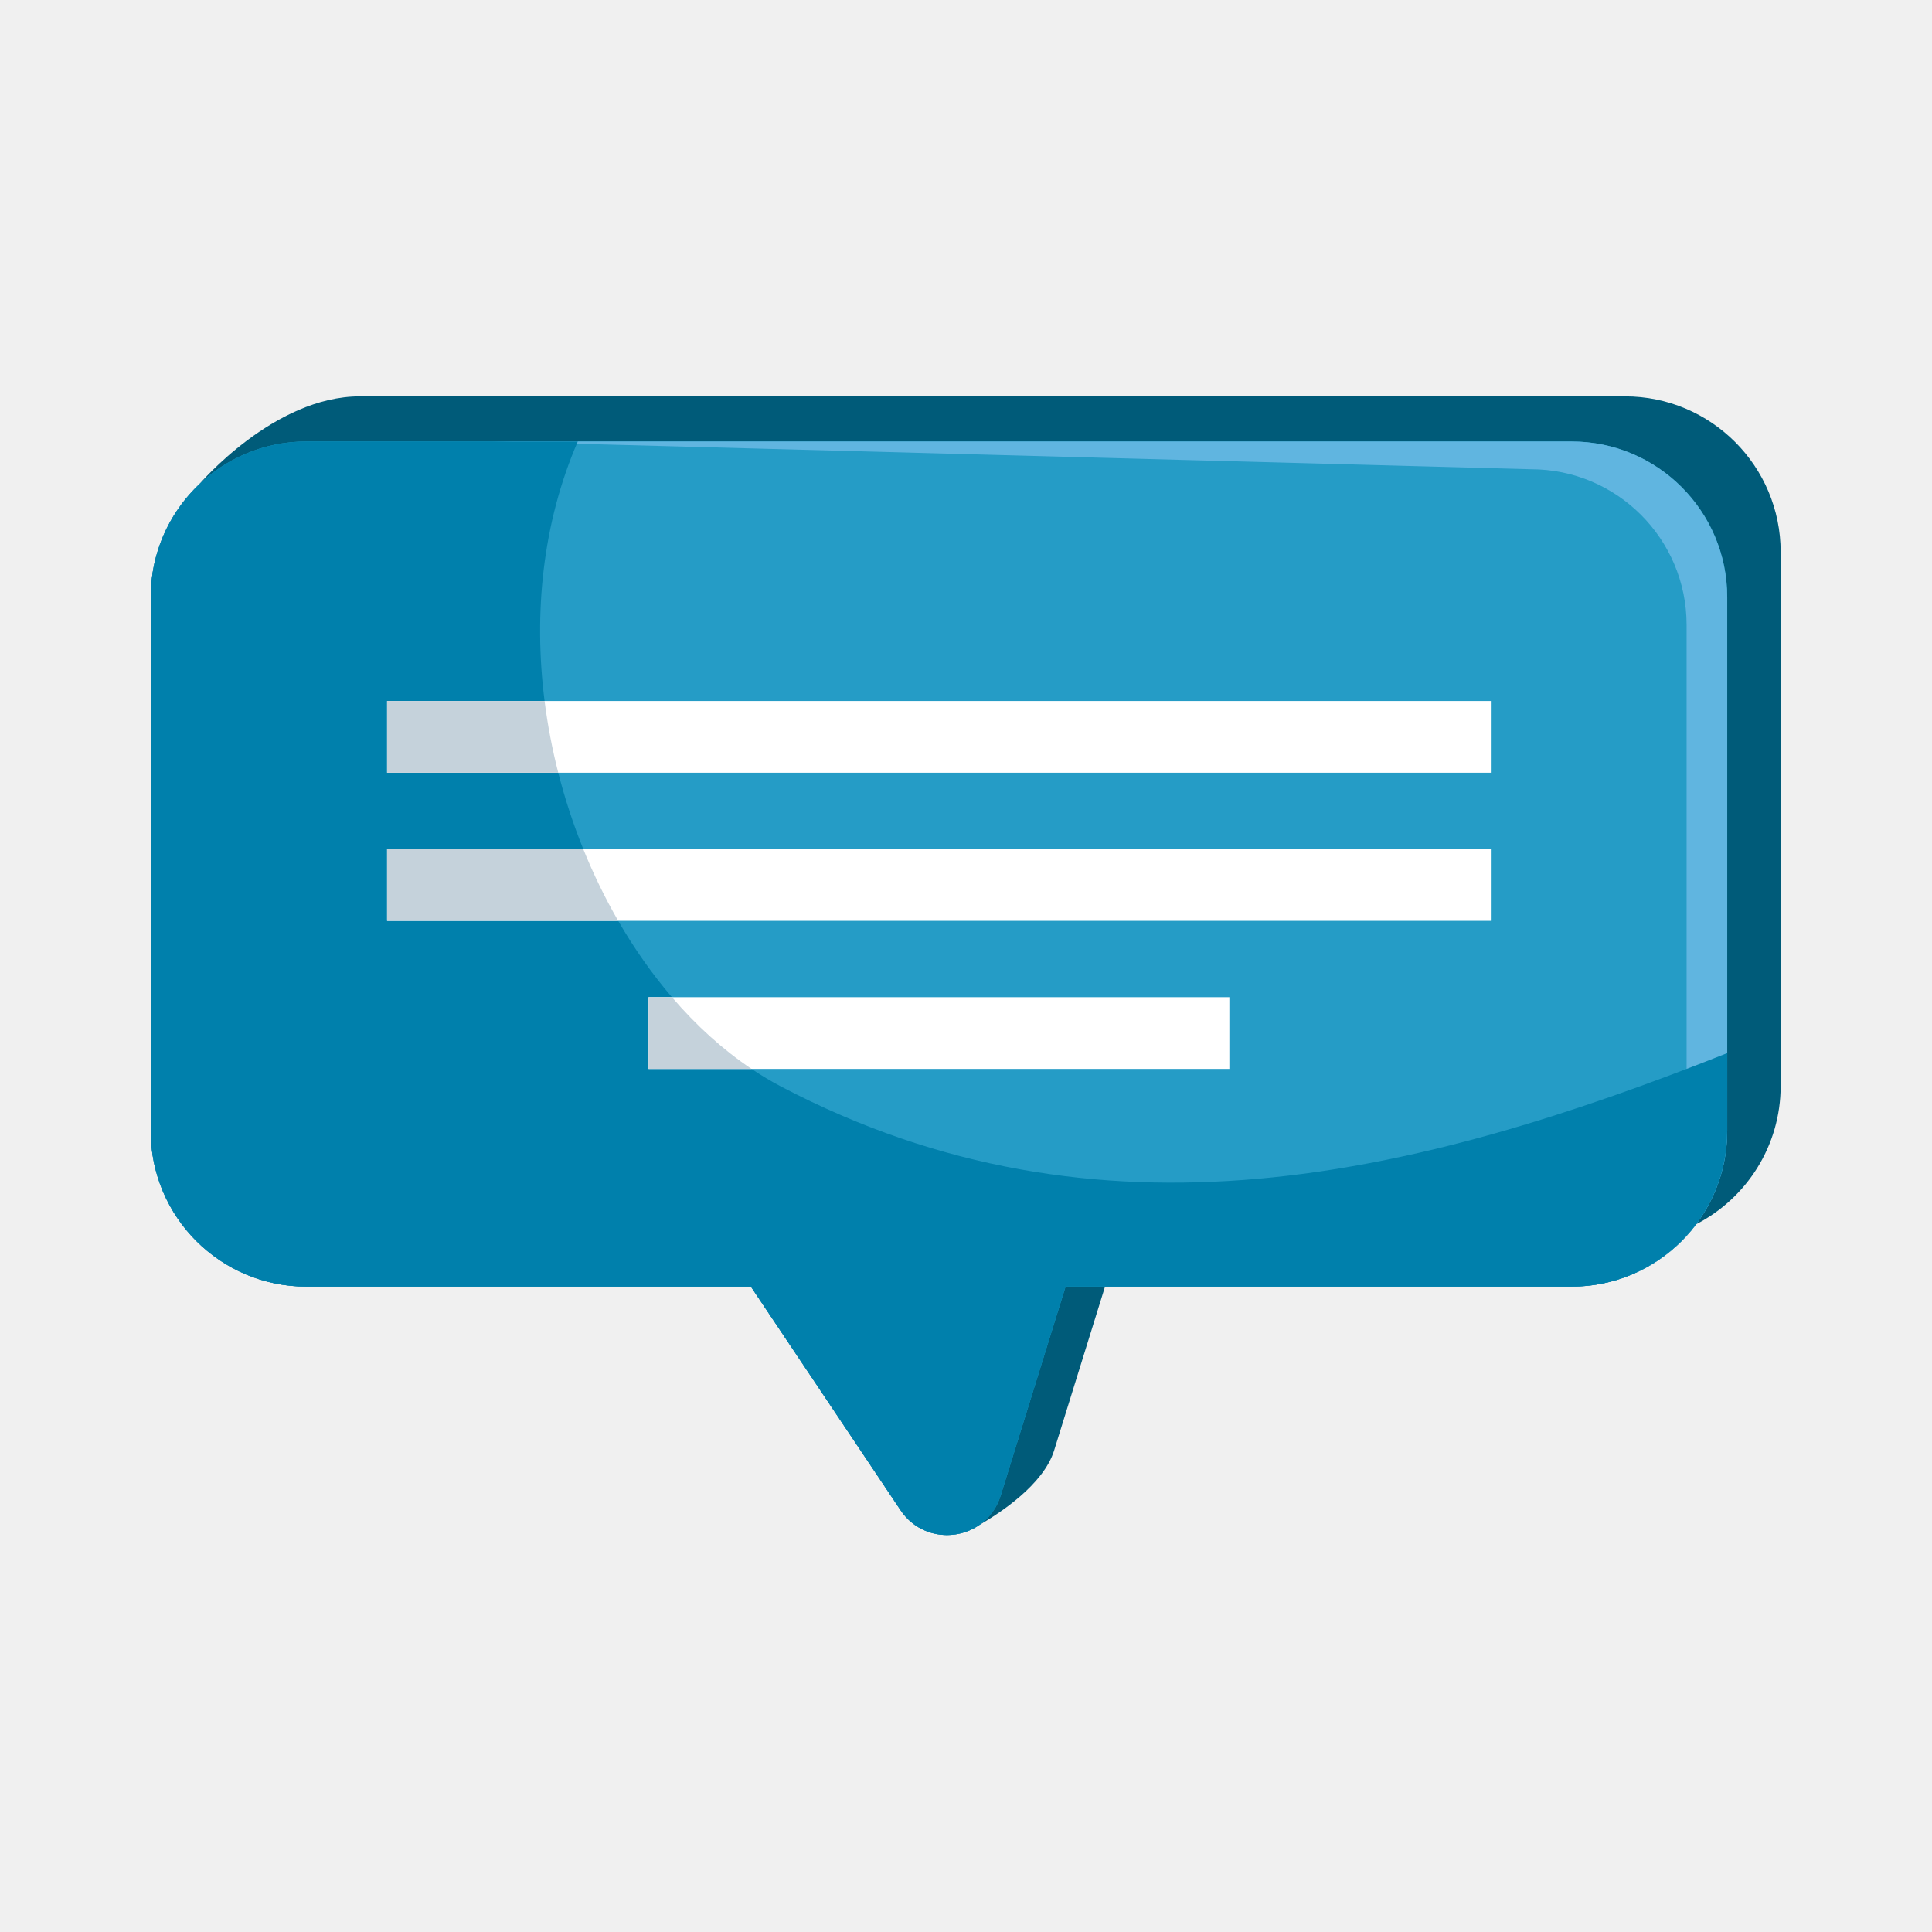
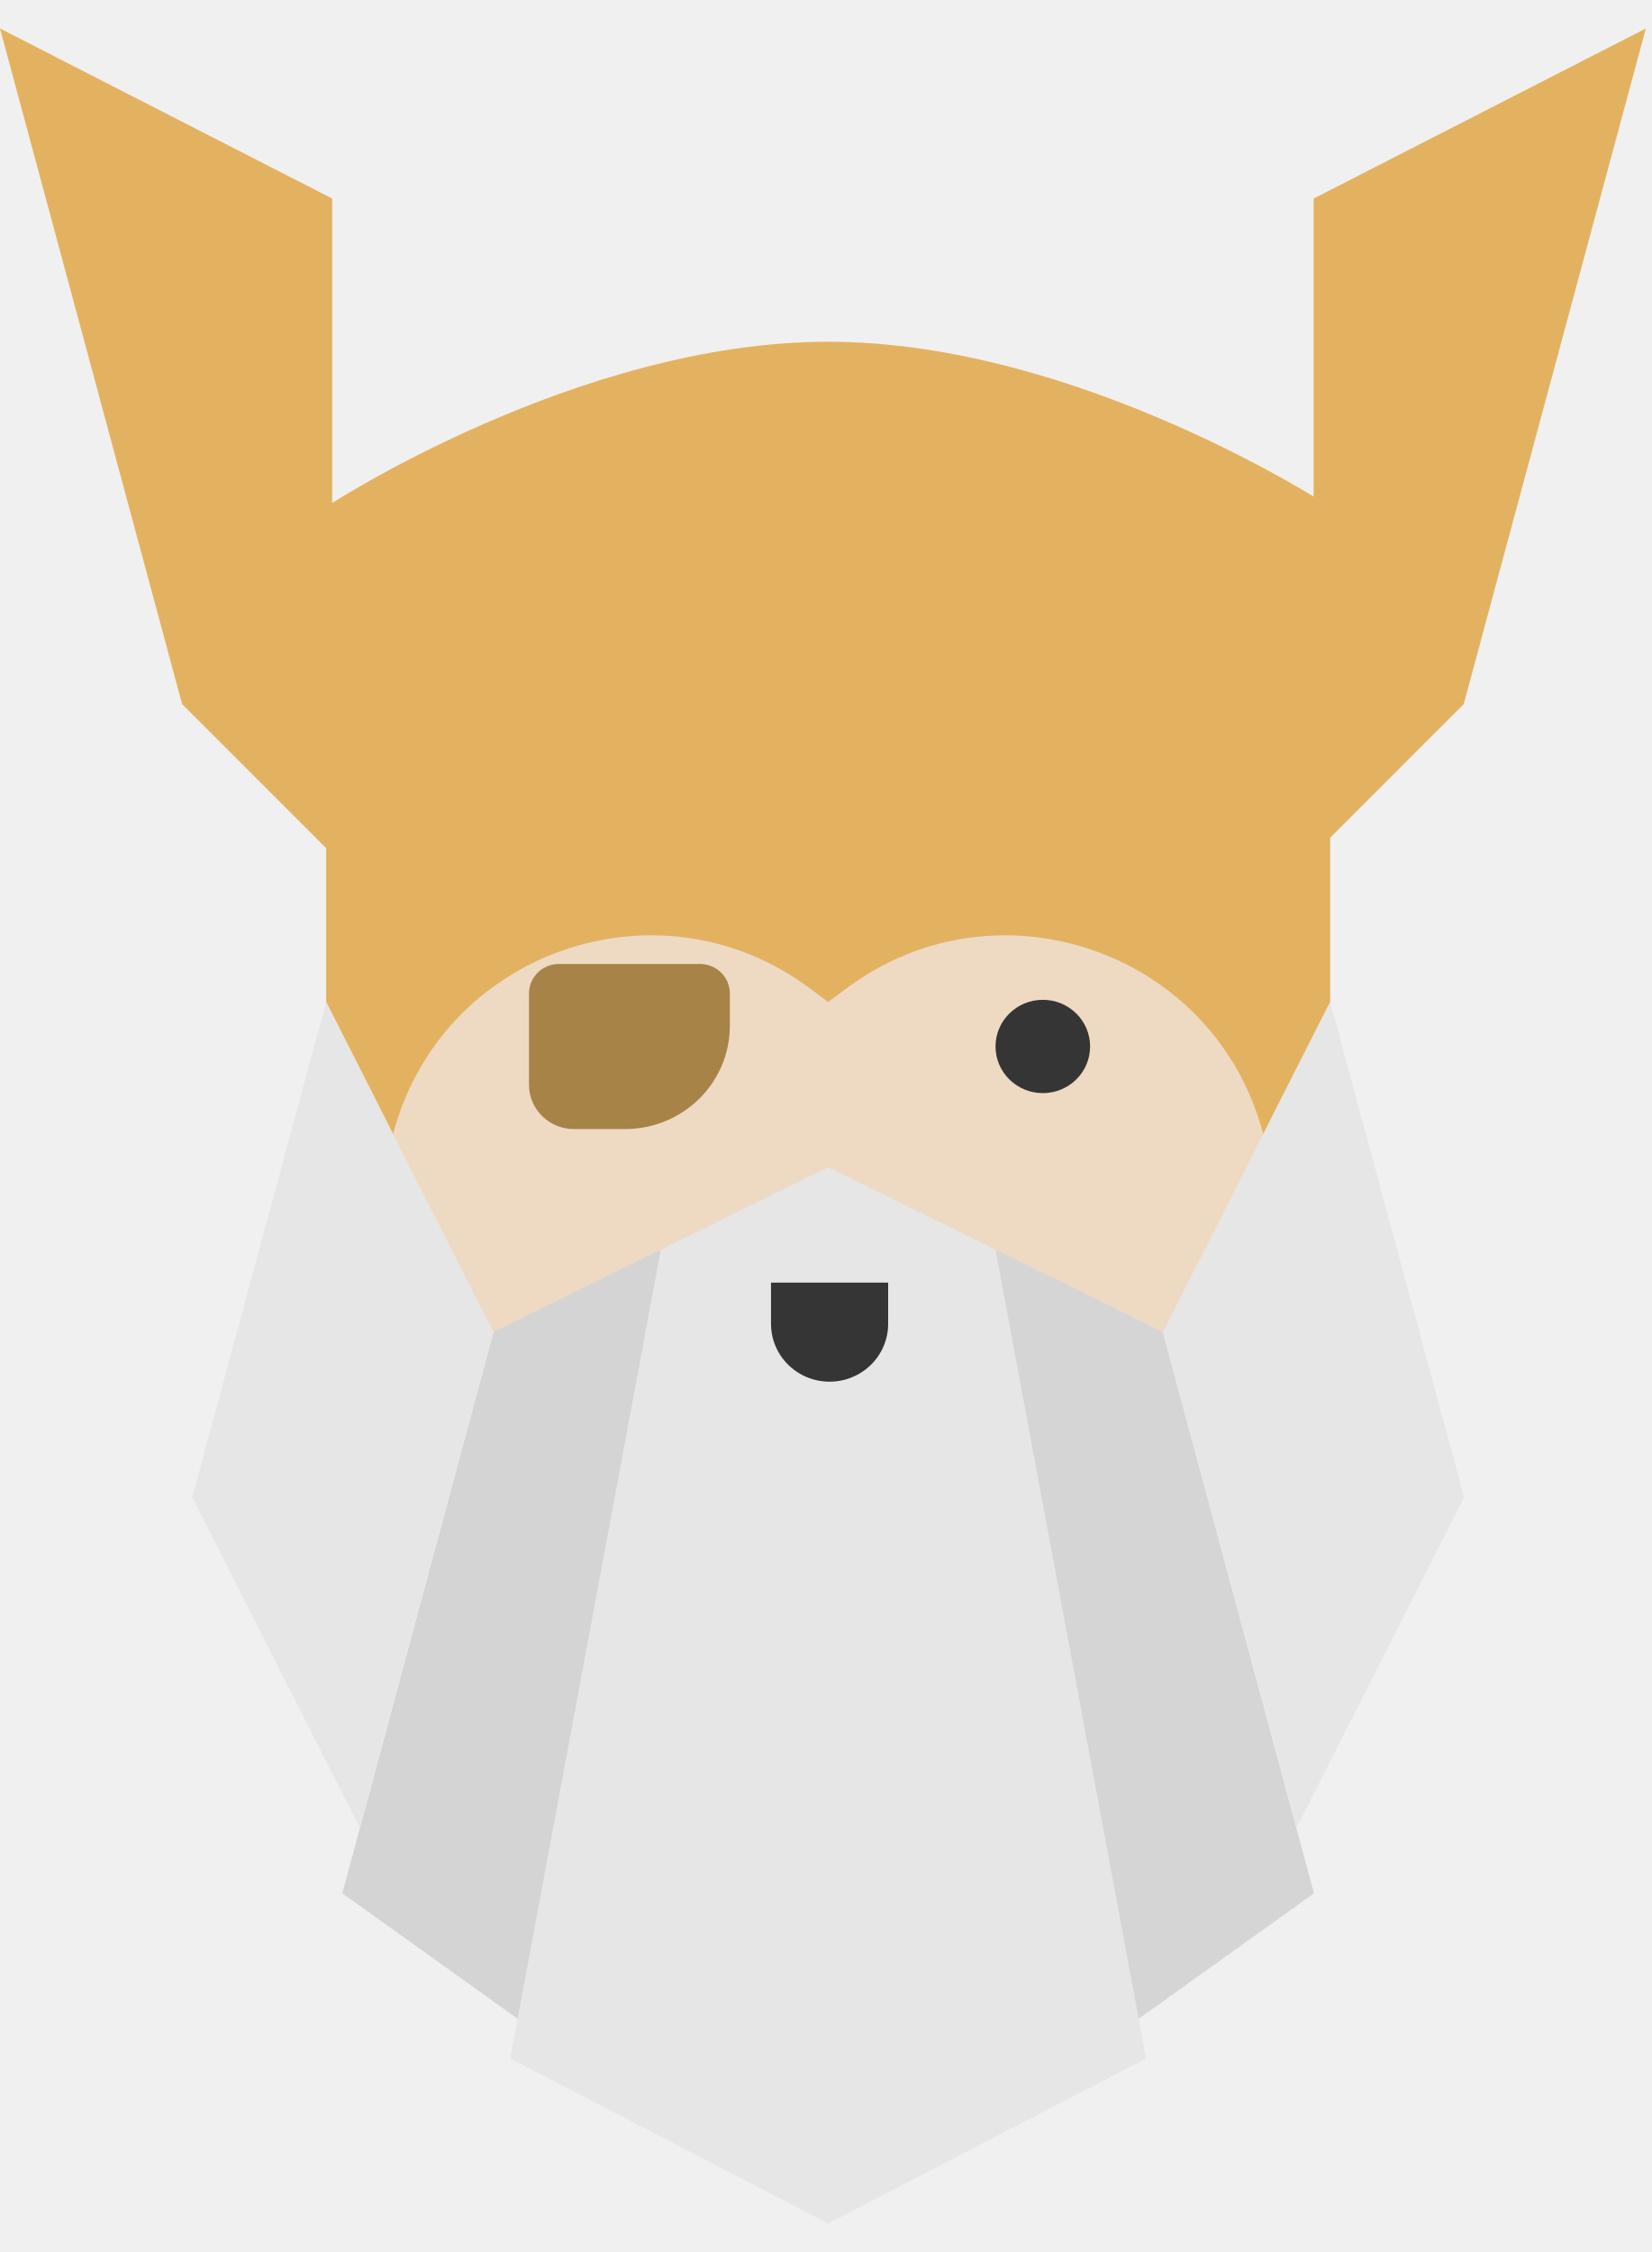
- <svg xmlns="http://www.w3.org/2000/svg" version="1.1" id="Capa_1" x="0px" y="0px" viewBox="0 0 2122 2122" style="enable-background:new 0 0 2122 2122;" xml:space="preserve">
-   <g>
-     <path style="fill:#005B79;" d="M1784.799,435.351H395.224c-94.433,0-176.176,96.359-176.176,96.359v0.008   c-32.935,31.167-53.514,75.256-53.514,124.178v586.253c0,94.433,76.553,170.987,170.986,170.987h488.205l164.379,245.506   c17.777,26.551,49.64,33.047,75.05,22.526l0,0l0.002,0c4.014-1.662,7.868-3.74,11.479-6.241   c22.319-12.83,70.457-44.188,82.152-81.835l55.909-179.955h512.4c55.978,0,105.67-26.904,136.861-68.484   c55.112-28.385,92.828-85.801,92.828-152.063V606.336C1955.785,511.904,1879.232,435.351,1784.799,435.351z" />
-     <path style="fill:#259CC6;" d="M1726.095,484.901H336.521c-94.433,0-170.986,76.553-170.986,170.986v586.253   c0,94.433,76.553,170.986,170.986,170.986h488.205l164.379,245.506c28.806,43.022,94.618,33.453,109.979-15.991l71.306-229.515   h555.706c94.433,0,170.986-76.553,170.986-170.986V655.886C1897.082,561.454,1820.529,484.901,1726.095,484.901z" />
-     <path style="fill:#60B5E0;" d="M1726.095,484.901H540.408l1141.07,30.498c94.433,0,170.986,76.553,170.986,170.985v586.254   c0,48.947-20.6,93.056-53.563,124.226c58.016-27.348,98.181-86.334,98.181-154.724V655.886   C1897.082,561.454,1820.529,484.901,1726.095,484.901z" />
-     <path style="fill:#0080AC;" d="M857.888,1193.417c-11.039-5.791-21.843-12.292-32.418-19.379H712.348v-78.787h25.673   c-21.717-25.349-41.531-53.529-59.042-83.871H425.156v-78.787h215.476c-10.941-27.061-20.157-55.148-27.487-83.87H425.156v-78.787   h172.969c-12.178-96.221-2.307-195.601,36.49-285.036H336.521c-94.433,0-170.986,76.553-170.986,170.985v586.253   c0,94.433,76.553,170.986,170.986,170.986h488.205l164.379,245.506c28.806,43.022,94.618,33.453,109.979-15.991l71.306-229.515   h555.706c94.433,0,170.986-76.553,170.986-170.986v-85.463C1555.977,1291.928,1208.608,1377.382,857.888,1193.417z" />
-     <rect x="425.156" y="769.937" style="fill:#FFFFFF;" width="1212.304" height="78.787" />
-     <rect x="425.156" y="932.594" style="fill:#FFFFFF;" width="1212.304" height="78.787" />
-     <rect x="712.348" y="1095.251" style="fill:#FFFFFF;" width="637.921" height="78.787" />
-     <path style="fill:#C5D2DB;" d="M425.156,848.724h187.99c-6.594-25.838-11.654-52.189-15.021-78.787H425.156V848.724z" />
-     <path style="fill:#C5D2DB;" d="M425.156,1011.381H678.98c-14.4-24.949-27.251-51.342-38.347-78.787H425.156V1011.381z" />
-     <path style="fill:#C5D2DB;" d="M712.347,1174.038H825.47c-31.556-21.146-60.931-47.833-87.449-78.787h-25.673V1174.038z" />
-   </g>
+ <svg xmlns="http://www.w3.org/2000/svg" width="44" height="60" viewBox="0 0 44 60" fill="none">
+   <path fill-rule="evenodd" clip-rule="evenodd" d="M8.689 35.492L13.148 20.049H30.983L35.442 35.492H8.689Z" fill="#EED9C3" />
+   <ellipse cx="27.785" cy="27.881" rx="1.26" ry="1.243" fill="#353535" />
+   <path fill-rule="evenodd" clip-rule="evenodd" d="M19.446 26.468C19.446 26.034 19.089 25.683 18.649 25.683C17.638 25.683 15.903 25.683 14.892 25.683C14.452 25.683 14.095 26.034 14.095 26.468C14.095 27.145 14.095 28.131 14.095 28.902C14.095 29.553 14.631 30.081 15.29 30.081C15.7 30.081 16.176 30.081 16.658 30.081C17.397 30.081 18.106 29.791 18.63 29.275C19.152 28.759 19.446 28.06 19.446 27.331C19.446 27.018 19.446 26.721 19.446 26.468Z" fill="#A78347" />
+   <path fill-rule="evenodd" clip-rule="evenodd" d="M35 5.29L43.852 0.759L39 18.759L35 22.759L35 5.29Z" fill="#E3B261" />
+   <path fill-rule="evenodd" clip-rule="evenodd" d="M8.851 5.29L0 0.759L4.852 18.759L8.852 22.759L8.851 5.29Z" fill="#E3B261" />
+   <path fill-rule="evenodd" clip-rule="evenodd" d="M35.442 13.503C35.442 13.503 28.754 9.105 22.066 9.105C15.377 9.105 8.689 13.503 8.689 13.503V26.696L10.473 30.215C11.752 25.352 17.544 23.326 21.576 26.331L22.066 26.696L22.555 26.331C26.587 23.326 32.379 25.352 33.658 30.215L35.442 26.696V13.503Z" fill="#E3B261" />
+   <path fill-rule="evenodd" clip-rule="evenodd" d="M17.607 33.294L14.04 53.963L9.121 50.445L13.148 35.492L17.607 33.294Z" fill="#D4D4D4" />
+   <path fill-rule="evenodd" clip-rule="evenodd" d="M26.524 33.294L30.091 53.963L35.01 50.445L30.983 35.492L26.524 33.294Z" fill="#D5D5D5" />
+   <path fill-rule="evenodd" clip-rule="evenodd" d="M8.689 26.697L5.122 39.89L9.581 48.686L13.148 35.492L8.689 26.697Z" fill="#E6E6E6" />
+   <path fill-rule="evenodd" clip-rule="evenodd" d="M35.442 26.697L39.009 39.89L34.55 48.686L30.983 35.492L35.442 26.697Z" fill="#E6E6E6" />
+   <path fill-rule="evenodd" clip-rule="evenodd" d="M17.607 33.294L13.594 54.843L22.066 59.241L30.537 54.843L26.524 33.294L22.398 31.259L22.066 31.095L17.607 33.294Z" fill="#E6E6E6" />
+   <path fill-rule="evenodd" clip-rule="evenodd" d="M23.664 34.173H20.543C20.543 34.173 20.543 34.694 20.543 35.273C20.543 35.681 20.707 36.072 21 36.361C21.292 36.649 21.688 36.812 22.102 36.812C22.103 36.812 22.104 36.812 22.104 36.812C22.518 36.812 22.914 36.649 23.207 36.361C23.499 36.072 23.664 35.681 23.664 35.273C23.664 34.694 23.664 34.173 23.664 34.173Z" fill="#353535" />
</svg>
